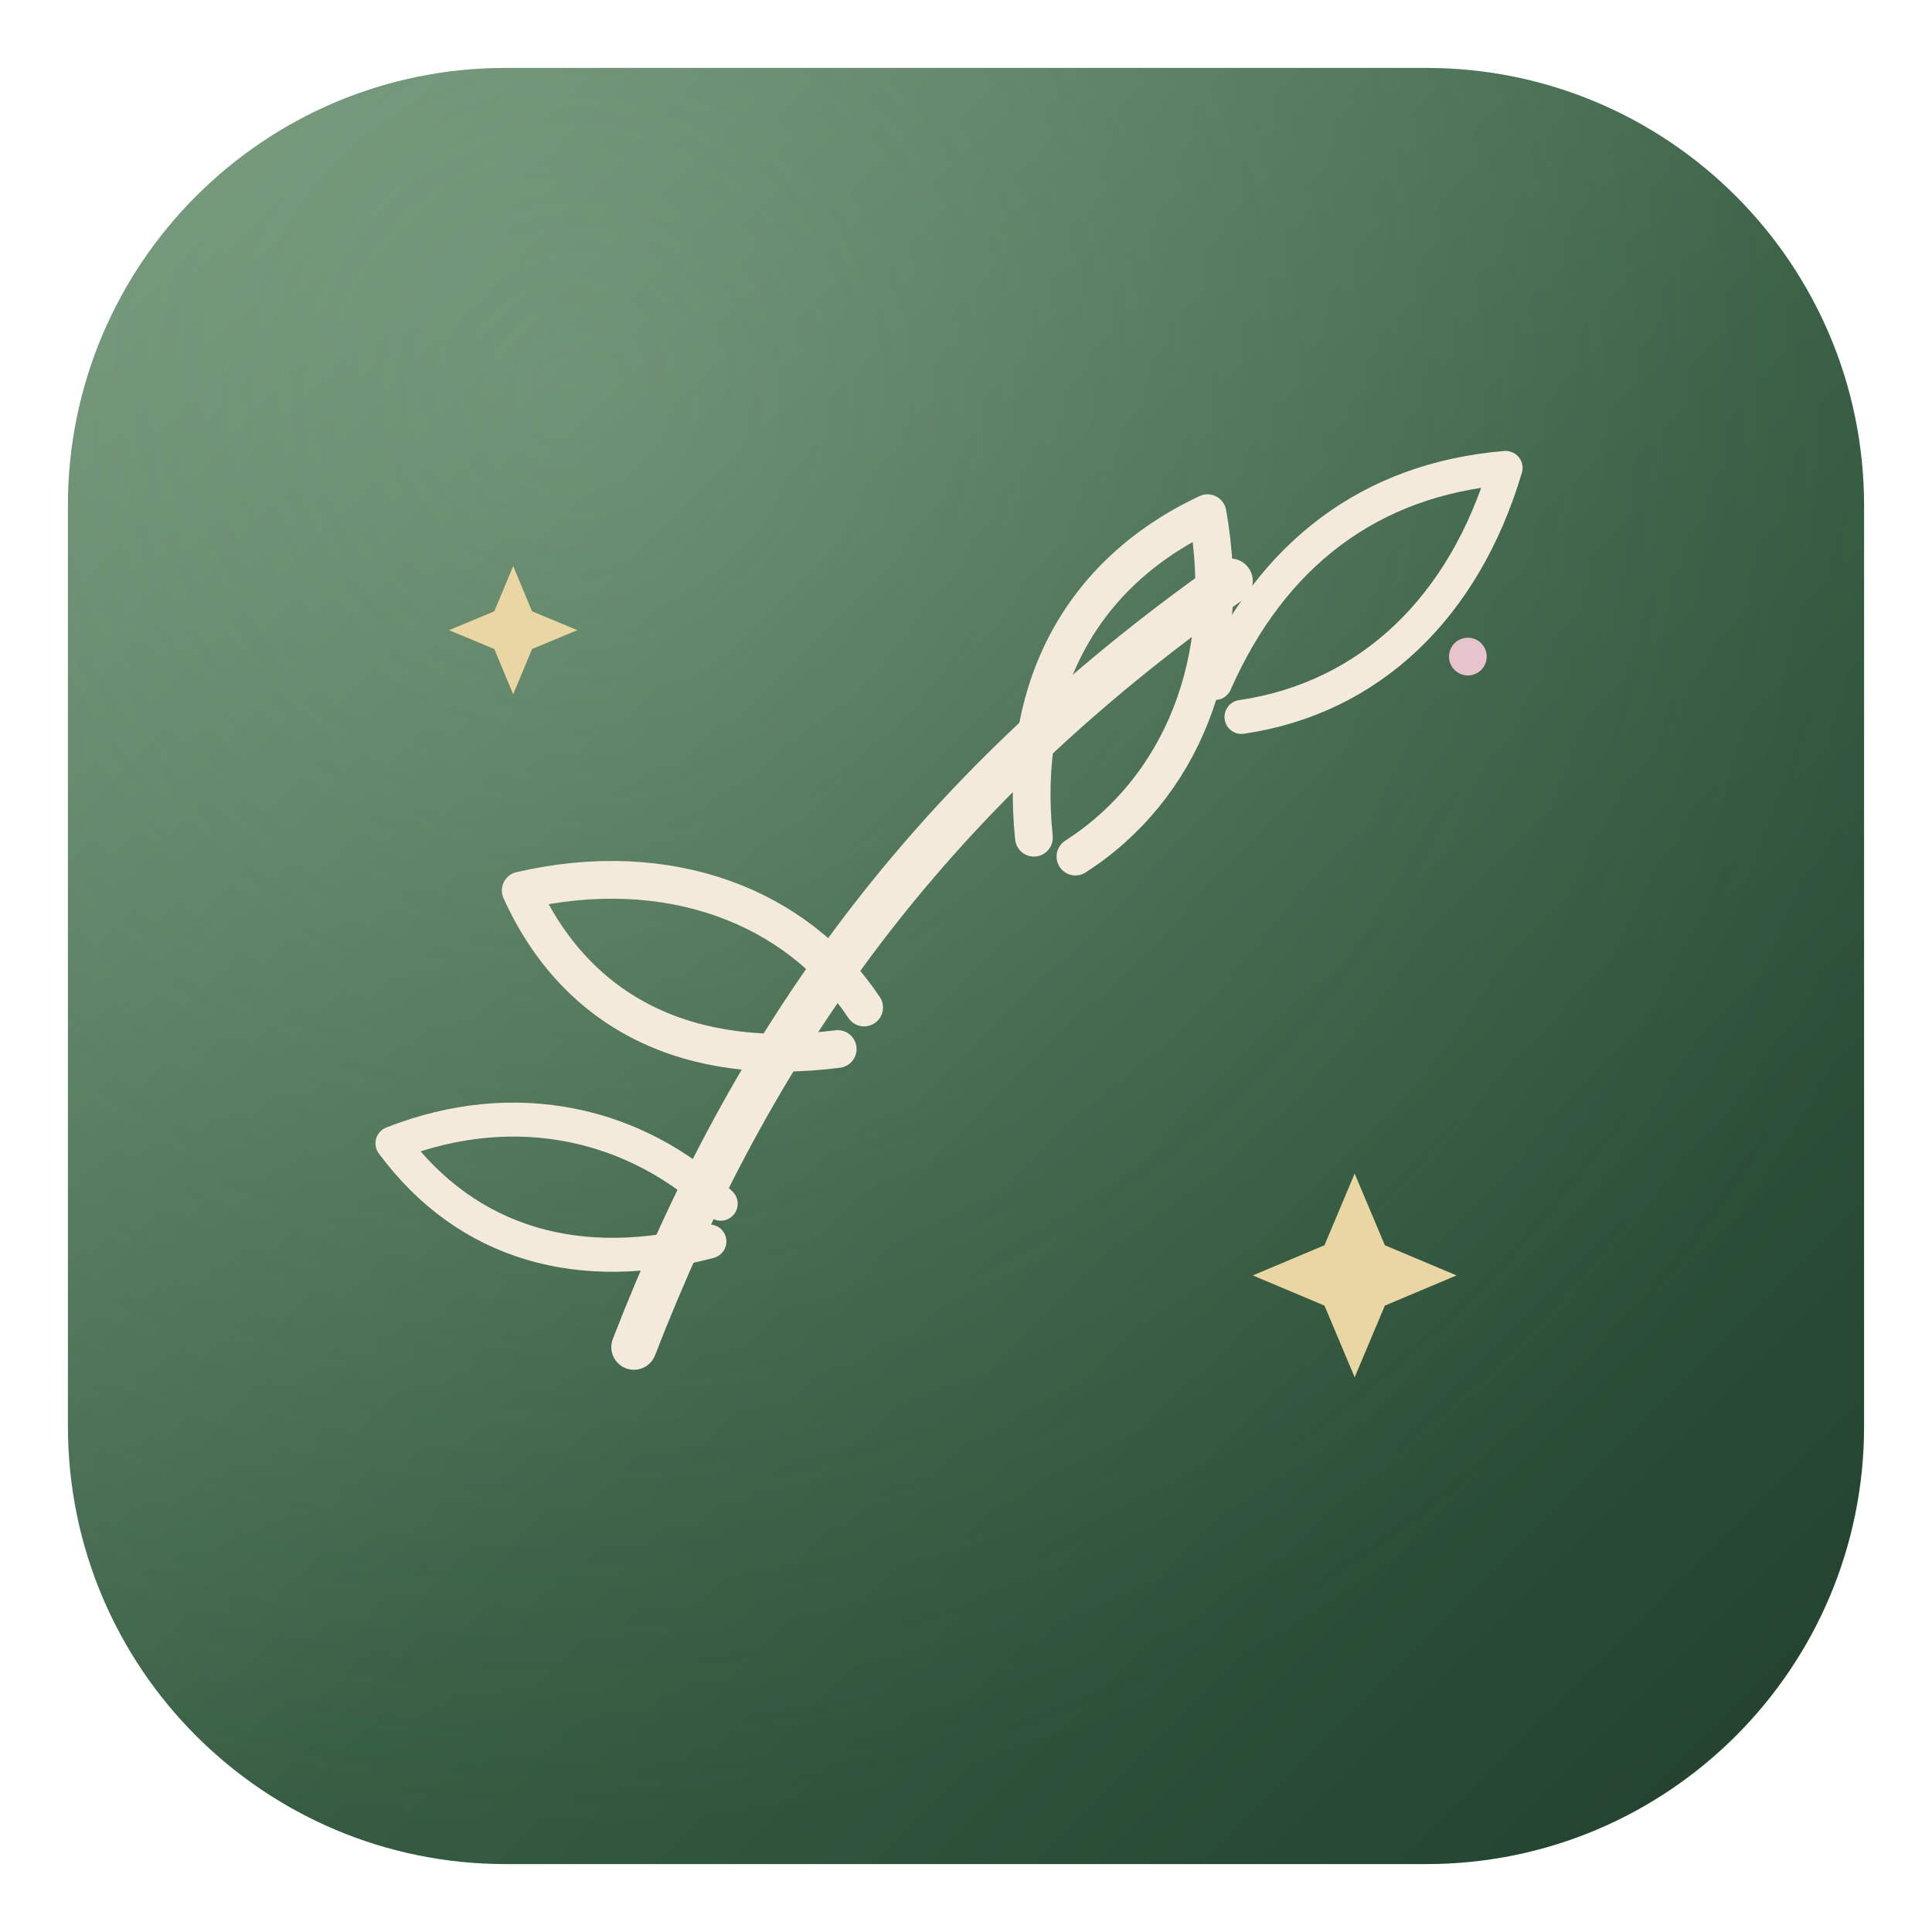
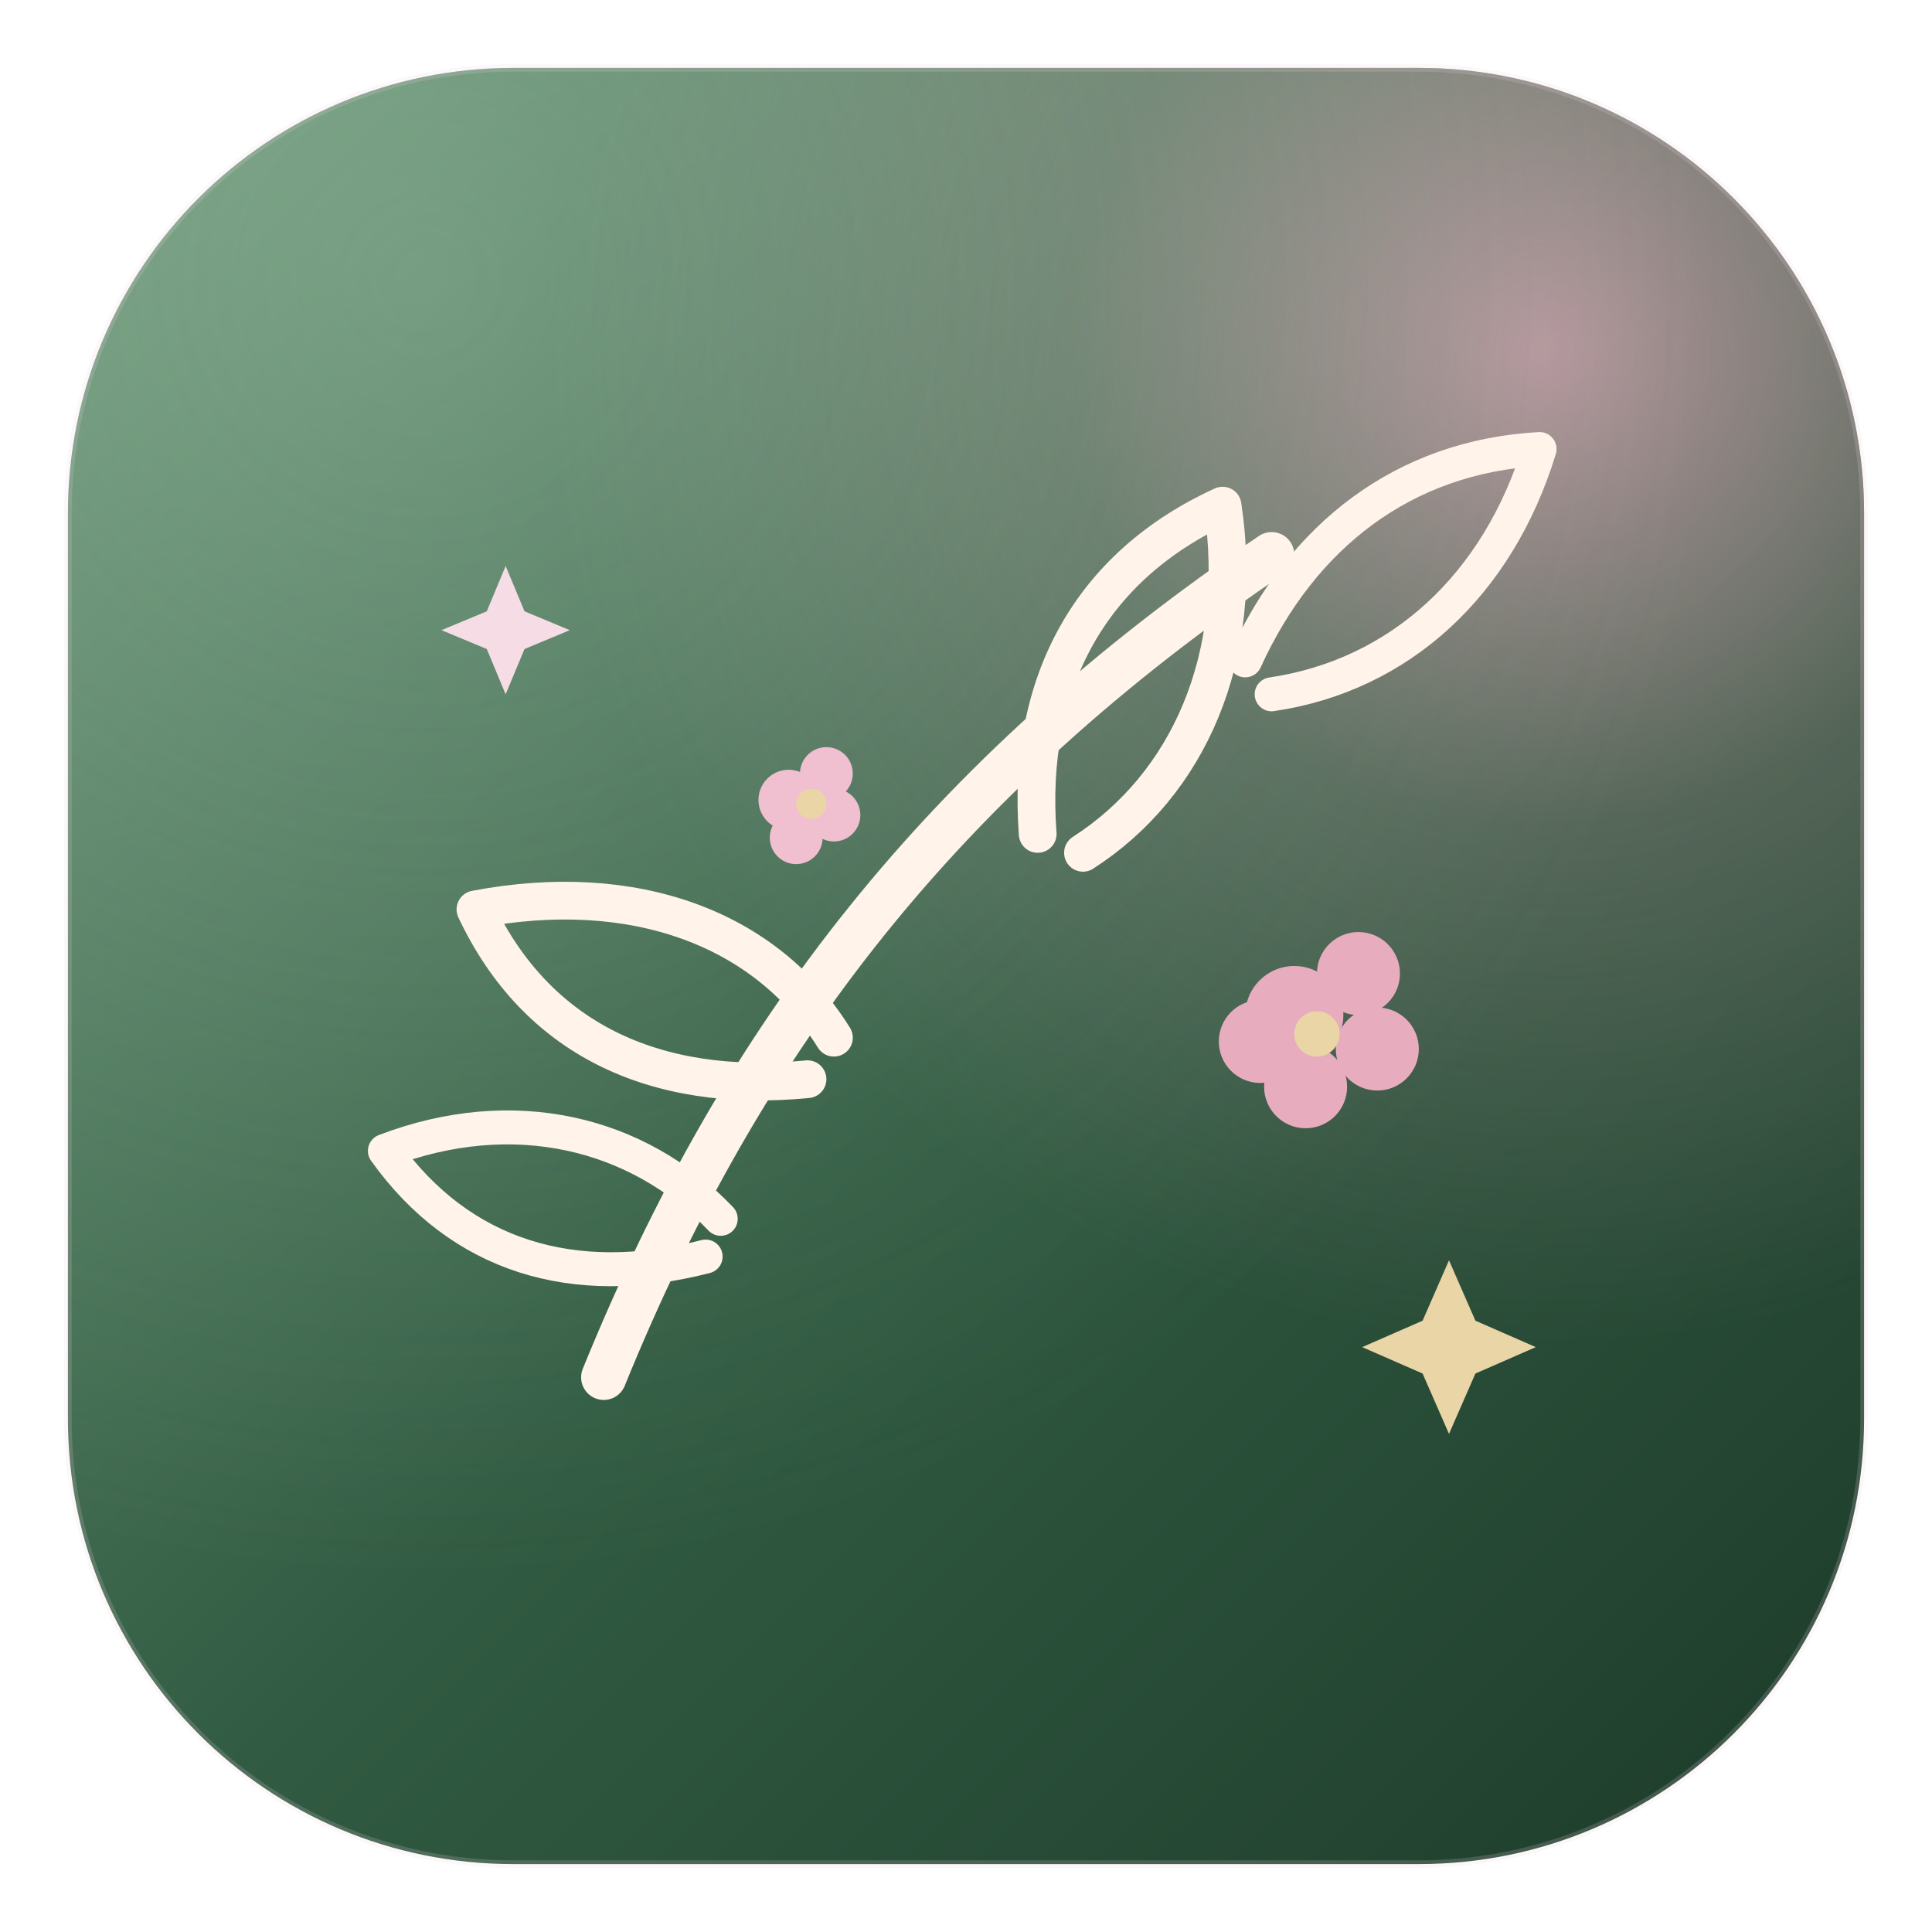
- <svg xmlns="http://www.w3.org/2000/svg" viewBox="0 0 512 512" role="img" aria-label="Daily Life botanical icon">
+ <svg xmlns="http://www.w3.org/2000/svg" viewBox="0 0 512 512" role="img" aria-label="Daily Life botanical blush icon">
  <defs>
    <linearGradient id="bg" x1="0" y1="0" x2="1" y2="1">
-       <stop offset="0" stop-color="#6d9274" />
-       <stop offset=".55" stop-color="#365d43" />
-       <stop offset="1" stop-color="#203f2c" />
+       <stop offset="0" stop-color="#6f9a7b" />
+       <stop offset=".52" stop-color="#315b42" />
+       <stop offset="1" stop-color="#1d3b2a" />
    </linearGradient>
-     <radialGradient id="glow" cx=".28" cy=".18" r=".8">
-       <stop offset="0" stop-color="#b8d6b8" stop-opacity=".26" />
-       <stop offset="1" stop-color="#b8d6b8" stop-opacity="0" />
+     <radialGradient id="blush" cx=".82" cy=".16" r=".55">
+       <stop offset="0" stop-color="#e7adbf" stop-opacity=".72" />
+       <stop offset=".48" stop-color="#e7adbf" stop-opacity=".22" />
+       <stop offset="1" stop-color="#e7adbf" stop-opacity="0" />
+     </radialGradient>
+     <radialGradient id="sageGlow" cx=".2" cy=".12" r=".72">
+       <stop offset="0" stop-color="#c6dfcb" stop-opacity=".25" />
+       <stop offset="1" stop-color="#c6dfcb" stop-opacity="0" />
    </radialGradient>
  </defs>
-   <rect x="18" y="18" width="476" height="476" rx="116" fill="url(#bg)" />
-   <rect x="18" y="18" width="476" height="476" rx="116" fill="url(#glow)" />
-   <path d="M168 357c31-80 77-146 158-203" fill="none" stroke="#f4eadb" stroke-width="12" stroke-linecap="round" />
-   <path d="M222 278c-39 5-69-9-84-42 39-9 73 4 91 31" fill="none" stroke="#f4eadb" stroke-width="10" stroke-linecap="round" stroke-linejoin="round" />
-   <path d="M274 222c-4-39 12-70 46-86 7 39-7 73-35 91" fill="none" stroke="#f4eadb" stroke-width="10" stroke-linecap="round" stroke-linejoin="round" />
-   <path d="M188 329c-34 9-64 1-84-26 33-13 65-5 87 16" fill="none" stroke="#f4eadb" stroke-width="9" stroke-linecap="round" stroke-linejoin="round" />
-   <path d="M322 181c15-34 41-54 77-57-11 37-36 61-70 66" fill="none" stroke="#f4eadb" stroke-width="9" stroke-linecap="round" stroke-linejoin="round" />
-   <path d="M359 311l8 19 19 8-19 8-8 19-8-19-19-8 19-8z" fill="#ead6a2" />
-   <path d="M136 150l5 12 12 5-12 5-5 12-5-12-12-5 12-5z" fill="#ead6a2" />
-   <circle cx="389" cy="174" r="5" fill="#e7c4cb" />
+   <rect x="18" y="18" width="476" height="476" rx="118" fill="url(#bg)" />
+   <rect x="18" y="18" width="476" height="476" rx="118" fill="url(#blush)" />
+   <rect x="18" y="18" width="476" height="476" rx="118" fill="url(#sageGlow)" />
+   <path d="M160 365c37-91 90-159 177-218" fill="none" stroke="#fff3ea" stroke-width="12" stroke-linecap="round" />
+   <path d="M214 286c-41 4-72-11-88-45 42-8 77 5 95 34" fill="none" stroke="#fff3ea" stroke-width="10" stroke-linecap="round" stroke-linejoin="round" />
+   <path d="M275 221c-3-40 14-71 49-87 6 40-9 74-37 92" fill="none" stroke="#fff3ea" stroke-width="10" stroke-linecap="round" stroke-linejoin="round" />
+   <path d="M187 333c-35 9-65 0-85-28 34-13 67-5 89 18" fill="none" stroke="#fff3ea" stroke-width="9" stroke-linecap="round" stroke-linejoin="round" />
+   <path d="M330 175c15-33 42-54 78-56-11 36-37 60-71 65" fill="none" stroke="#fff3ea" stroke-width="9" stroke-linecap="round" stroke-linejoin="round" />
+   <g fill="#e7adbf">
+     <circle cx="343" cy="269" r="13" />
+     <circle cx="360" cy="258" r="11" />
+     <circle cx="365" cy="278" r="11" />
+     <circle cx="346" cy="288" r="11" />
+     <circle cx="334" cy="276" r="11" />
+   </g>
+   <circle cx="349" cy="274" r="6" fill="#ead5a7" />
+   <g fill="#f0bfd0">
+     <circle cx="209" cy="212" r="8" />
+     <circle cx="219" cy="205" r="7" />
+     <circle cx="221" cy="216" r="7" />
+     <circle cx="211" cy="222" r="7" />
+   </g>
+   <circle cx="215" cy="213" r="4" fill="#ead5a7" />
+   <path d="M384 334l7 16 16 7-16 7-7 16-7-16-16-7 16-7z" fill="#ead5a7" />
+   <path d="M134 150l5 12 12 5-12 5-5 12-5-12-12-5 12-5z" fill="#f6dce5" />
+   <rect x="18" y="18" width="476" height="476" rx="118" fill="none" stroke="#f3d6df" stroke-opacity=".18" stroke-width="2" />
</svg>
